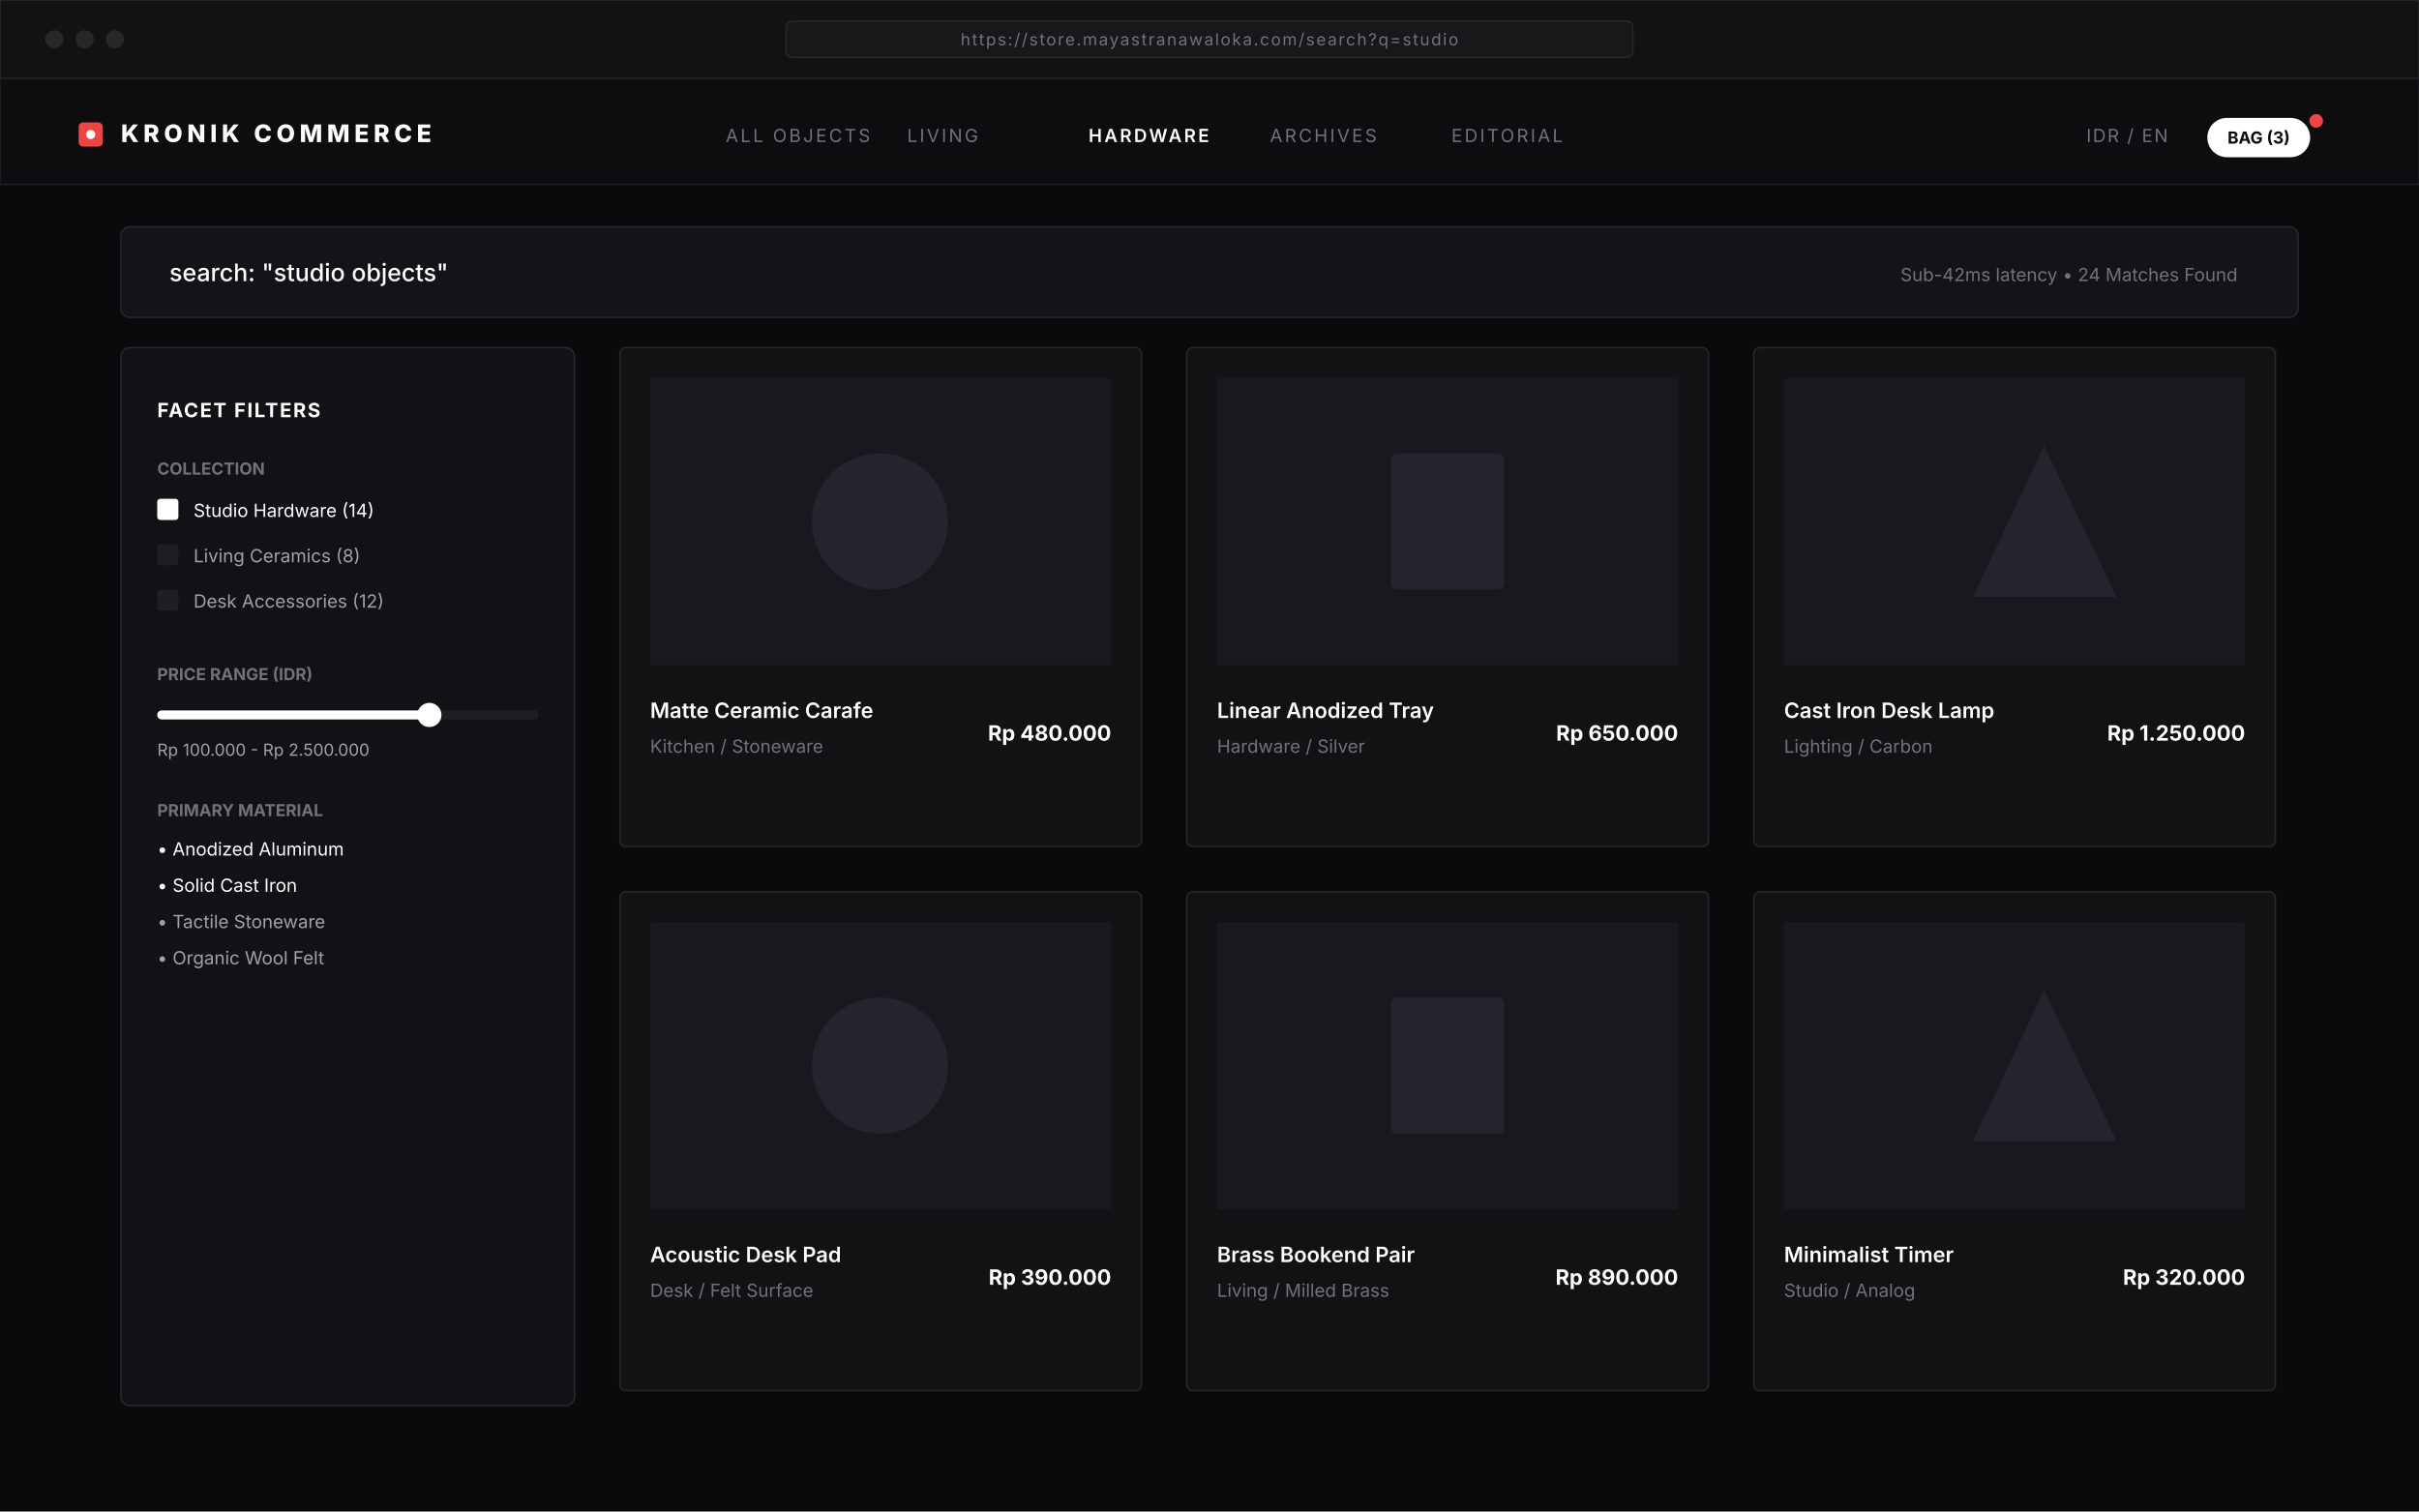
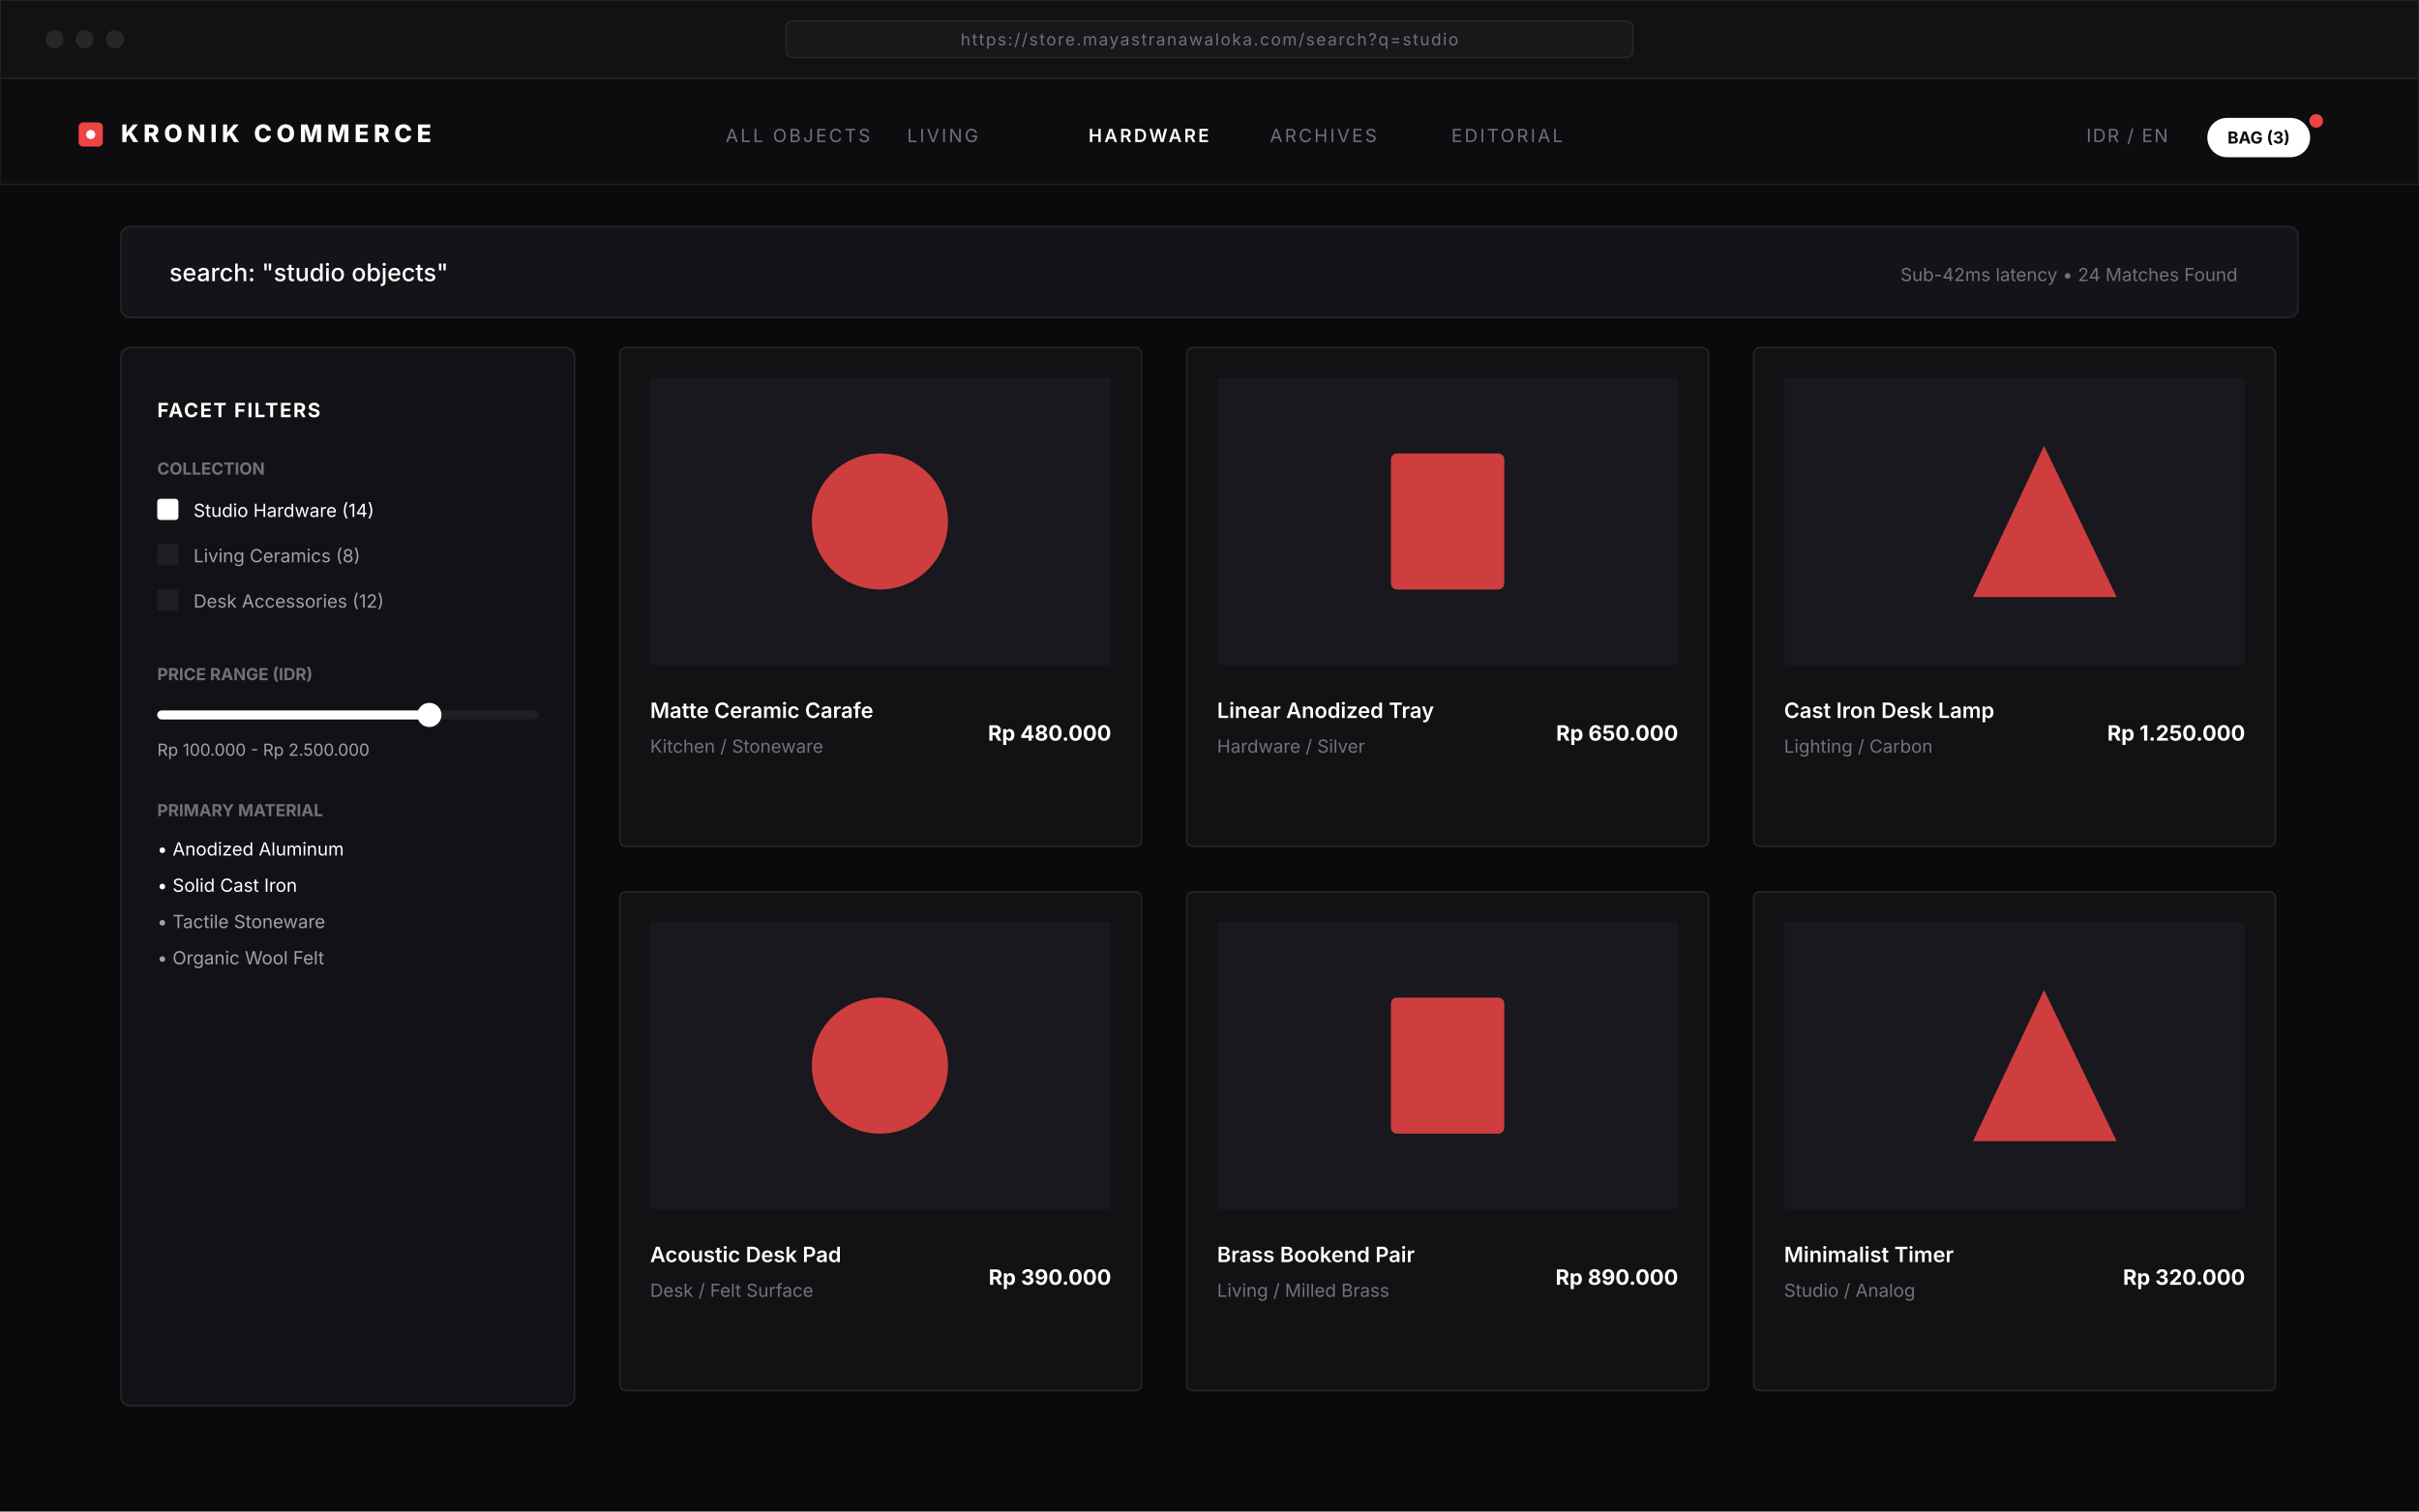
<svg xmlns="http://www.w3.org/2000/svg" viewBox="0 0 1600 1000" width="1600" height="1000" fill="none">
  <rect width="1600" height="1000" fill="#0a0a0c" />
  <rect width="1600" height="52" fill="#121215" stroke="#27272a" stroke-width="1" />
  <circle cx="36" cy="26" r="6" fill="#27272a" />
  <circle cx="56" cy="26" r="6" fill="#27272a" />
  <circle cx="76" cy="26" r="6" fill="#27272a" />
  <rect x="520" y="14" width="560" height="24" rx="4" fill="#18181b" stroke="#27272a" stroke-width="1" />
  <text x="800" y="30" fill="#71717a" font-family="-apple-system, BlinkMacSystemFont, sans-serif" font-size="11" text-anchor="middle" letter-spacing="1">https://store.mayastranawaloka.com/search?q=studio</text>
  <rect y="52" width="1600" height="70" fill="#0d0d10" stroke="#1f1f23" stroke-width="1" />
  <rect x="52" y="81" width="16" height="16" rx="3" fill="#ef4444" />
  <circle cx="60" cy="89" r="3" fill="#fefefe" />
  <text x="80" y="94" fill="#ffffff" font-family="-apple-system, BlinkMacSystemFont, sans-serif" font-size="16" font-weight="800" letter-spacing="3">KRONIK COMMERCE</text>
  <g transform="translate(480, 94)">
    <text x="0" y="0" fill="#71717a" font-family="-apple-system, BlinkMacSystemFont, sans-serif" font-size="12" letter-spacing="1.5">ALL OBJECTS</text>
    <text x="120" y="0" fill="#71717a" font-family="-apple-system, BlinkMacSystemFont, sans-serif" font-size="12" letter-spacing="1.5">LIVING</text>
    <text x="240" y="0" fill="#ffffff" font-family="-apple-system, BlinkMacSystemFont, sans-serif" font-size="12" font-weight="600" letter-spacing="1.5">HARDWARE</text>
    <text x="360" y="0" fill="#71717a" font-family="-apple-system, BlinkMacSystemFont, sans-serif" font-size="12" letter-spacing="1.5">ARCHIVES</text>
    <text x="480" y="0" fill="#71717a" font-family="-apple-system, BlinkMacSystemFont, sans-serif" font-size="12" letter-spacing="1.5">EDITORIAL</text>
  </g>
  <g transform="translate(1380, 94)">
    <text x="0" y="0" fill="#71717a" font-family="-apple-system, BlinkMacSystemFont, sans-serif" font-size="12" letter-spacing="1">IDR / EN</text>
    <rect x="80" y="-16" width="68" height="26" rx="13" fill="#ffffff" />
    <text x="114" y="1" fill="#0a0a0c" font-family="-apple-system, BlinkMacSystemFont, sans-serif" font-size="11" font-weight="700" text-anchor="middle">BAG (3)</text>
    <circle cx="152" cy="-14" r="4.5" fill="#ef4444" />
  </g>
  <g transform="translate(80, 150)">
    <rect x="0" y="0" width="1440" height="60" rx="6" fill="#141418" stroke="#27272a" stroke-width="1" />
    <text x="32" y="36" fill="#ffffff" font-family="-apple-system, BlinkMacSystemFont, sans-serif" font-size="16" font-weight="500">search: "studio objects"</text>
    <text x="1400" y="36" fill="#71717a" font-family="-apple-system, BlinkMacSystemFont, sans-serif" font-size="12" text-anchor="end">Sub-42ms latency • 24 Matches Found</text>
    <g transform="translate(0, 80)">
      <rect x="0" y="0" width="300" height="700" rx="6" fill="#121216" stroke="#27272a" stroke-width="1" />
      <g transform="translate(24, 30)">
        <text x="0" y="16" fill="#ffffff" font-family="-apple-system, BlinkMacSystemFont, sans-serif" font-size="13" font-weight="700" letter-spacing="1">FACET FILTERS</text>
        <text x="0" y="54" fill="#71717a" font-family="-apple-system, BlinkMacSystemFont, sans-serif" font-size="11" font-weight="700">COLLECTION</text>
        <rect x="0" y="70" width="14" height="14" rx="2" fill="#ffffff" />
        <text x="24" y="82" fill="#ffffff" font-family="-apple-system, BlinkMacSystemFont, sans-serif" font-size="12">Studio Hardware (14)</text>
        <rect x="0" y="100" width="14" height="14" rx="2" fill="#1f1f23" />
        <text x="24" y="112" fill="#a1a1aa" font-family="-apple-system, BlinkMacSystemFont, sans-serif" font-size="12">Living Ceramics (8)</text>
        <rect x="0" y="130" width="14" height="14" rx="2" fill="#1f1f23" />
        <text x="24" y="142" fill="#a1a1aa" font-family="-apple-system, BlinkMacSystemFont, sans-serif" font-size="12">Desk Accessories (12)</text>
        <text x="0" y="190" fill="#71717a" font-family="-apple-system, BlinkMacSystemFont, sans-serif" font-size="11" font-weight="700">PRICE RANGE (IDR)</text>
        <rect x="0" y="210" width="252" height="6" rx="3" fill="#1f1f23" />
        <rect x="0" y="210" width="180" height="6" rx="3" fill="#ffffff" />
        <circle cx="180" cy="213" r="8" fill="#ffffff" />
        <text x="0" y="240" fill="#a1a1aa" font-family="-apple-system, BlinkMacSystemFont, sans-serif" font-size="11">Rp 100.000 - Rp 2.500.000</text>
        <text x="0" y="280" fill="#71717a" font-family="-apple-system, BlinkMacSystemFont, sans-serif" font-size="11" font-weight="700">PRIMARY MATERIAL</text>
        <text x="0" y="306" fill="#ffffff" font-family="-apple-system, BlinkMacSystemFont, sans-serif" font-size="12">• Anodized Aluminum</text>
        <text x="0" y="330" fill="#ffffff" font-family="-apple-system, BlinkMacSystemFont, sans-serif" font-size="12">• Solid Cast Iron</text>
        <text x="0" y="354" fill="#a1a1aa" font-family="-apple-system, BlinkMacSystemFont, sans-serif" font-size="12">• Tactile Stoneware</text>
        <text x="0" y="378" fill="#a1a1aa" font-family="-apple-system, BlinkMacSystemFont, sans-serif" font-size="12">• Organic Wool Felt</text>
      </g>
    </g>
    <g transform="translate(330, 80)">
      <rect x="0" y="0" width="345" height="330" rx="4" fill="#121215" stroke="#27272a" stroke-width="1" />
      <rect x="20" y="20" width="305" height="190" rx="2" fill="#18181e" />
-       <circle cx="172" cy="115" r="45" fill="#24242c" />
+       <circle cx="172" cy="115" r="45" fill="#ef4444" fill-opacity="0.85" />
      <text x="20" y="245" fill="#ffffff" font-family="-apple-system, BlinkMacSystemFont, sans-serif" font-size="14" font-weight="600">Matte Ceramic Carafe</text>
      <text x="20" y="268" fill="#71717a" font-family="-apple-system, BlinkMacSystemFont, sans-serif" font-size="12">Kitchen / Stoneware</text>
      <text x="325" y="260" fill="#ffffff" font-family="-apple-system, BlinkMacSystemFont, sans-serif" font-size="14" font-weight="700" text-anchor="end">Rp 480.000</text>
      <rect x="375" y="0" width="345" height="330" rx="4" fill="#121215" stroke="#27272a" stroke-width="1" />
      <rect x="395" y="20" width="305" height="190" rx="2" fill="#18181e" />
-       <rect x="510" y="70" width="75" height="90" rx="4" fill="#24242c" />
+       <rect x="510" y="70" width="75" height="90" rx="4" fill="#ef4444" fill-opacity="0.85" />
      <text x="395" y="245" fill="#ffffff" font-family="-apple-system, BlinkMacSystemFont, sans-serif" font-size="14" font-weight="600">Linear Anodized Tray</text>
      <text x="395" y="268" fill="#71717a" font-family="-apple-system, BlinkMacSystemFont, sans-serif" font-size="12">Hardware / Silver</text>
      <text x="700" y="260" fill="#ffffff" font-family="-apple-system, BlinkMacSystemFont, sans-serif" font-size="14" font-weight="700" text-anchor="end">Rp 650.000</text>
      <rect x="750" y="0" width="345" height="330" rx="4" fill="#121215" stroke="#27272a" stroke-width="1" />
      <rect x="770" y="20" width="305" height="190" rx="2" fill="#18181e" />
-       <polygon points="942,65 895,165 990,165" fill="#24242c" />
+       <polygon points="942,65 895,165 990,165" fill="#ef4444" fill-opacity="0.85" />
      <text x="770" y="245" fill="#ffffff" font-family="-apple-system, BlinkMacSystemFont, sans-serif" font-size="14" font-weight="600">Cast Iron Desk Lamp</text>
      <text x="770" y="268" fill="#71717a" font-family="-apple-system, BlinkMacSystemFont, sans-serif" font-size="12">Lighting / Carbon</text>
      <text x="1075" y="260" fill="#ffffff" font-family="-apple-system, BlinkMacSystemFont, sans-serif" font-size="14" font-weight="700" text-anchor="end">Rp 1.250.000</text>
      <g transform="translate(0, 360)">
        <rect x="0" y="0" width="345" height="330" rx="4" fill="#121215" stroke="#27272a" stroke-width="1" />
        <rect x="20" y="20" width="305" height="190" rx="2" fill="#18181e" />
-         <circle cx="172" cy="115" r="45" fill="#24242c" />
+         <circle cx="172" cy="115" r="45" fill="#ef4444" fill-opacity="0.85" />
        <text x="20" y="245" fill="#ffffff" font-family="-apple-system, BlinkMacSystemFont, sans-serif" font-size="14" font-weight="600">Acoustic Desk Pad</text>
        <text x="20" y="268" fill="#71717a" font-family="-apple-system, BlinkMacSystemFont, sans-serif" font-size="12">Desk / Felt Surface</text>
        <text x="325" y="260" fill="#ffffff" font-family="-apple-system, BlinkMacSystemFont, sans-serif" font-size="14" font-weight="700" text-anchor="end">Rp 390.000</text>
        <rect x="375" y="0" width="345" height="330" rx="4" fill="#121215" stroke="#27272a" stroke-width="1" />
        <rect x="395" y="20" width="305" height="190" rx="2" fill="#18181e" />
-         <rect x="510" y="70" width="75" height="90" rx="4" fill="#24242c" />
+         <rect x="510" y="70" width="75" height="90" rx="4" fill="#ef4444" fill-opacity="0.85" />
        <text x="395" y="245" fill="#ffffff" font-family="-apple-system, BlinkMacSystemFont, sans-serif" font-size="14" font-weight="600">Brass Bookend Pair</text>
        <text x="395" y="268" fill="#71717a" font-family="-apple-system, BlinkMacSystemFont, sans-serif" font-size="12">Living / Milled Brass</text>
        <text x="700" y="260" fill="#ffffff" font-family="-apple-system, BlinkMacSystemFont, sans-serif" font-size="14" font-weight="700" text-anchor="end">Rp 890.000</text>
        <rect x="750" y="0" width="345" height="330" rx="4" fill="#121215" stroke="#27272a" stroke-width="1" />
        <rect x="770" y="20" width="305" height="190" rx="2" fill="#18181e" />
-         <polygon points="942,65 895,165 990,165" fill="#24242c" />
+         <polygon points="942,65 895,165 990,165" fill="#ef4444" fill-opacity="0.85" />
        <text x="770" y="245" fill="#ffffff" font-family="-apple-system, BlinkMacSystemFont, sans-serif" font-size="14" font-weight="600">Minimalist Timer</text>
        <text x="770" y="268" fill="#71717a" font-family="-apple-system, BlinkMacSystemFont, sans-serif" font-size="12">Studio / Analog</text>
        <text x="1075" y="260" fill="#ffffff" font-family="-apple-system, BlinkMacSystemFont, sans-serif" font-size="14" font-weight="700" text-anchor="end">Rp 320.000</text>
      </g>
    </g>
  </g>
</svg>
